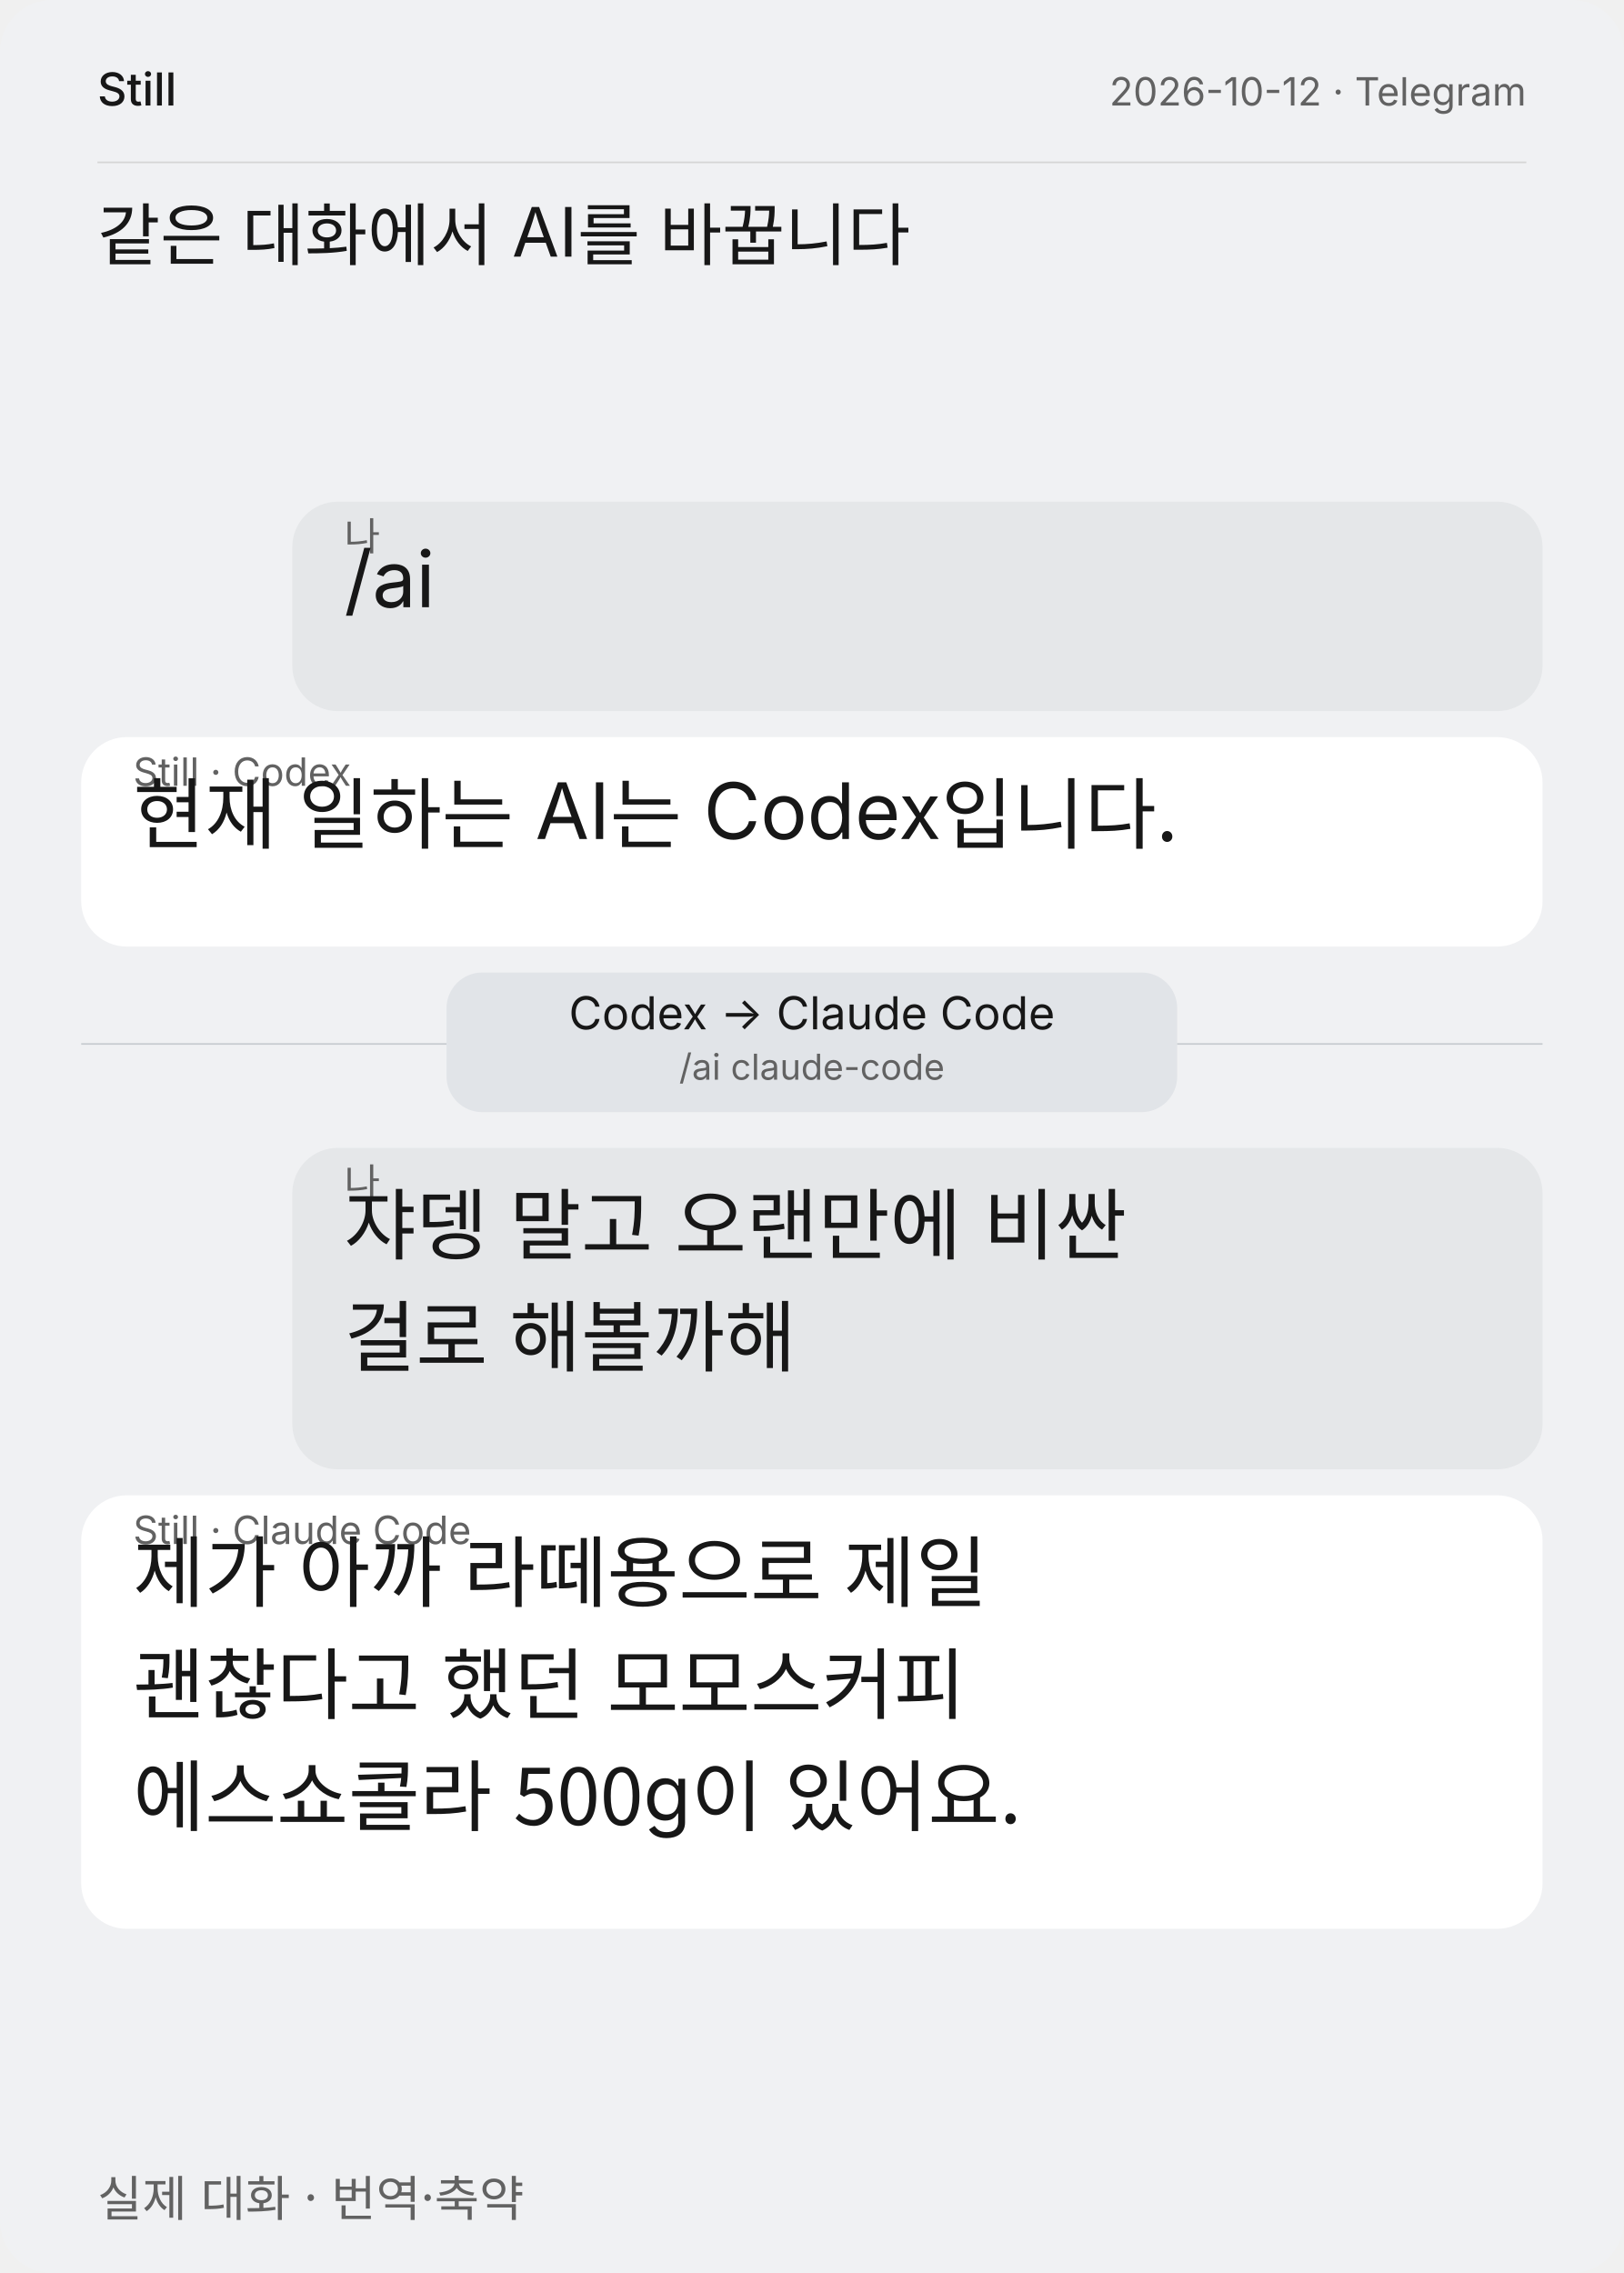
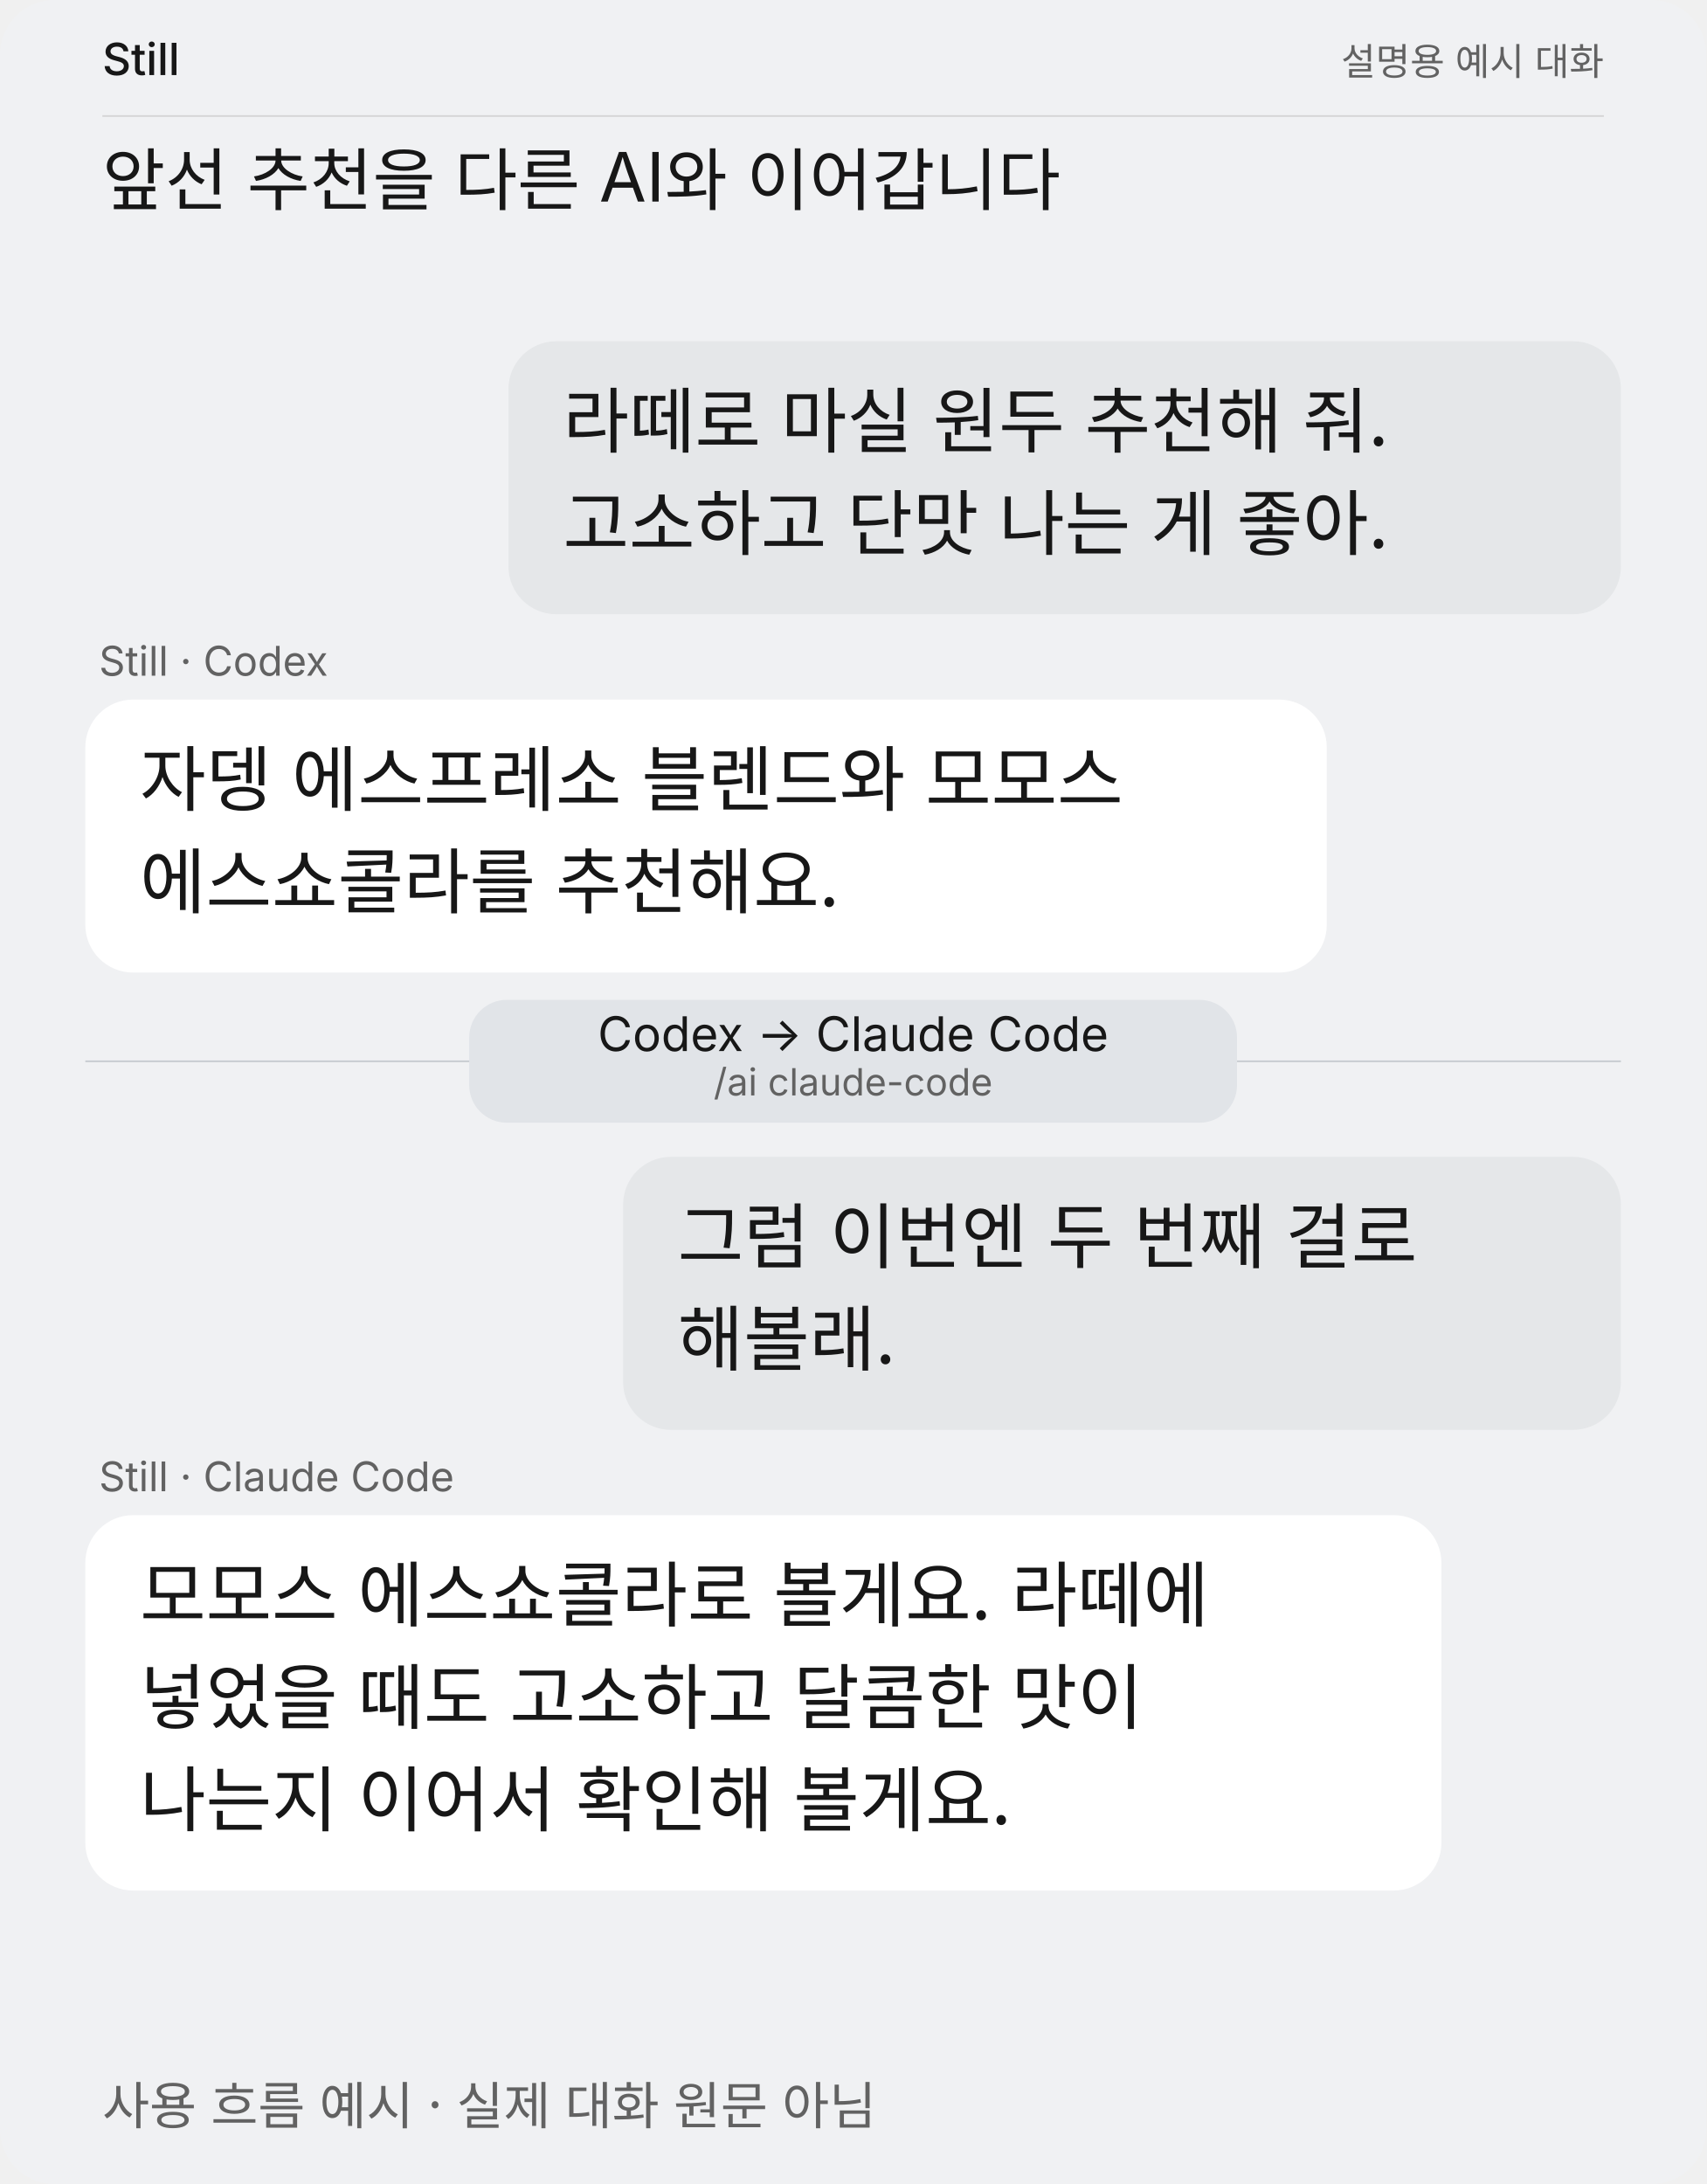
- <svg xmlns="http://www.w3.org/2000/svg" width="1000" height="1400" viewBox="0 0 1000 1400" xml:lang="ko">
-   <rect width="1000" height="1400" rx="32" fill="#f0f1f3" />
+ <svg xmlns="http://www.w3.org/2000/svg" width="1000" height="1280" viewBox="0 0 1000 1280" xml:lang="ko">
+   <rect width="1000" height="1280" rx="32" fill="#f0f1f3" />
  <g font-family="system-ui, -apple-system, sans-serif">
-     <text x="60" y="65" font-size="28" font-weight="550" fill="#171717">Still</text>
-     <text x="940" y="65" text-anchor="end" font-size="24" fill="#626262">2026-10-12 · Telegram</text>
-     <path d="M60 100H940" stroke="#d5d5d5" />
-     <text x="60" y="160" font-size="42" fill="#171717">같은 대화에서 AI를 바꿉니다</text>
-     <g transform="translate(0 96.0)">
-       <rect x="180" y="213" width="770" height="129" rx="28" fill="#e5e7e9" />
-       <text x="212" y="243" font-size="24" fill="#626262">나</text>
-       <text x="212" y="278" font-size="48" fill="#171717">/ai</text>
-       <rect x="50" y="358" width="900" height="129" rx="28" fill="#ffffff" />
-       <text x="82" y="388" font-size="24" fill="#626262">Still · Codex</text>
-       <text x="82" y="423" font-size="48" fill="#171717">현재 일하는 AI는 Codex입니다.</text>
-       <path d="M50 547H950" stroke="#c7cbd0" />
-       <rect x="275.0" y="503" width="450" height="86" rx="22" fill="#e1e4e8" />
-       <text x="500.0" y="538" text-anchor="middle" font-size="28" fill="#171717">Codex → Claude Code</text>
-       <text x="500.0" y="569" text-anchor="middle" font-size="22" fill="#626262">/ai claude-code</text>
-       <rect x="180" y="611" width="770" height="198" rx="28" fill="#e5e7e9" />
-       <text x="212" y="641" font-size="24" fill="#626262">나</text>
-       <text x="212" y="676" font-size="48" fill="#171717">쟈뎅 말고 오랜만에 비싼</text>
-       <text x="212" y="745" font-size="48" fill="#171717">걸로 해볼까해</text>
-       <rect x="50" y="825" width="900" height="267" rx="28" fill="#ffffff" />
-       <text x="82" y="855" font-size="24" fill="#626262">Still · Claude Code</text>
-       <text x="82" y="890" font-size="48" fill="#171717">제가 아까 라떼용으로 제일</text>
-       <text x="82" y="959" font-size="48" fill="#171717">괜찮다고 했던 모모스커피</text>
-       <text x="82" y="1028" font-size="48" fill="#171717">에스쇼콜라 500g이 있어요.</text>
+     <text x="60" y="44" font-size="26" font-weight="550" fill="#171717">Still</text>
+     <text x="940" y="44" text-anchor="end" font-size="22" fill="#626262">설명용 예시 대화</text>
+     <path d="M60 68H940" stroke="#d5d5d5" />
+     <text x="60" y="120" font-size="40" fill="#171717">앞선 추천을 다른 AI와 이어갑니다</text>
+     <g transform="translate(0 40)">
+       <g class="bubble" data-role="user">
+         <rect x="298.0" y="160" width="652.0" height="160" rx="28" fill="#e5e7e9" />
+         <text x="330.0" y="222" font-size="42" fill="#171717">라떼로 마실 원두 추천해 줘.</text>
+         <text x="330.0" y="282" font-size="42" fill="#171717">고소하고 단맛 나는 게 좋아.</text>
+       </g>
+       <text x="58" y="356" font-size="24" fill="#626262">Still · Codex</text>
+       <g class="bubble" data-role="assistant">
+         <rect x="50" y="370" width="727.6" height="160" rx="28" fill="#ffffff" />
+         <text x="82" y="432" font-size="42" fill="#171717">자뎅 에스프레소 블렌드와 모모스</text>
+         <text x="82" y="492" font-size="42" fill="#171717">에스쇼콜라를 추천해요.</text>
+       </g>
+       <path d="M50 582H950" stroke="#c7cbd0" />
+       <rect x="275.0" y="546" width="450" height="72" rx="22" fill="#e1e4e8" />
+       <text x="500.0" y="576" text-anchor="middle" font-size="28" fill="#171717">Codex → Claude Code</text>
+       <text x="500.0" y="602" text-anchor="middle" font-size="22" fill="#626262">/ai claude-code</text>
+       <g class="bubble" data-role="user">
+         <rect x="365.2" y="638" width="584.8" height="160" rx="28" fill="#e5e7e9" />
+         <text x="397.2" y="700" font-size="42" fill="#171717">그럼 이번엔 두 번째 걸로</text>
+         <text x="397.2" y="760" font-size="42" fill="#171717">해볼래.</text>
+       </g>
+       <text x="58" y="834" font-size="24" fill="#626262">Still · Claude Code</text>
+       <g class="bubble" data-role="assistant">
+         <rect x="50" y="848" width="794.8" height="220" rx="28" fill="#ffffff" />
+         <text x="82" y="910" font-size="42" fill="#171717">모모스 에스쇼콜라로 볼게요. 라떼에</text>
+         <text x="82" y="970" font-size="42" fill="#171717">넣었을 때도 고소하고 달콤한 맛이</text>
+         <text x="82" y="1030" font-size="42" fill="#171717">나는지 이어서 확인해 볼게요.</text>
+       </g>
    </g>
-     <text x="60" y="1365" font-size="30" fill="#626262">실제 대화 · 번역·축약</text>
+     <text x="60" y="1245" font-size="30" fill="#626262">사용 흐름 예시 · 실제 대화 원문 아님</text>
  </g>
</svg>
